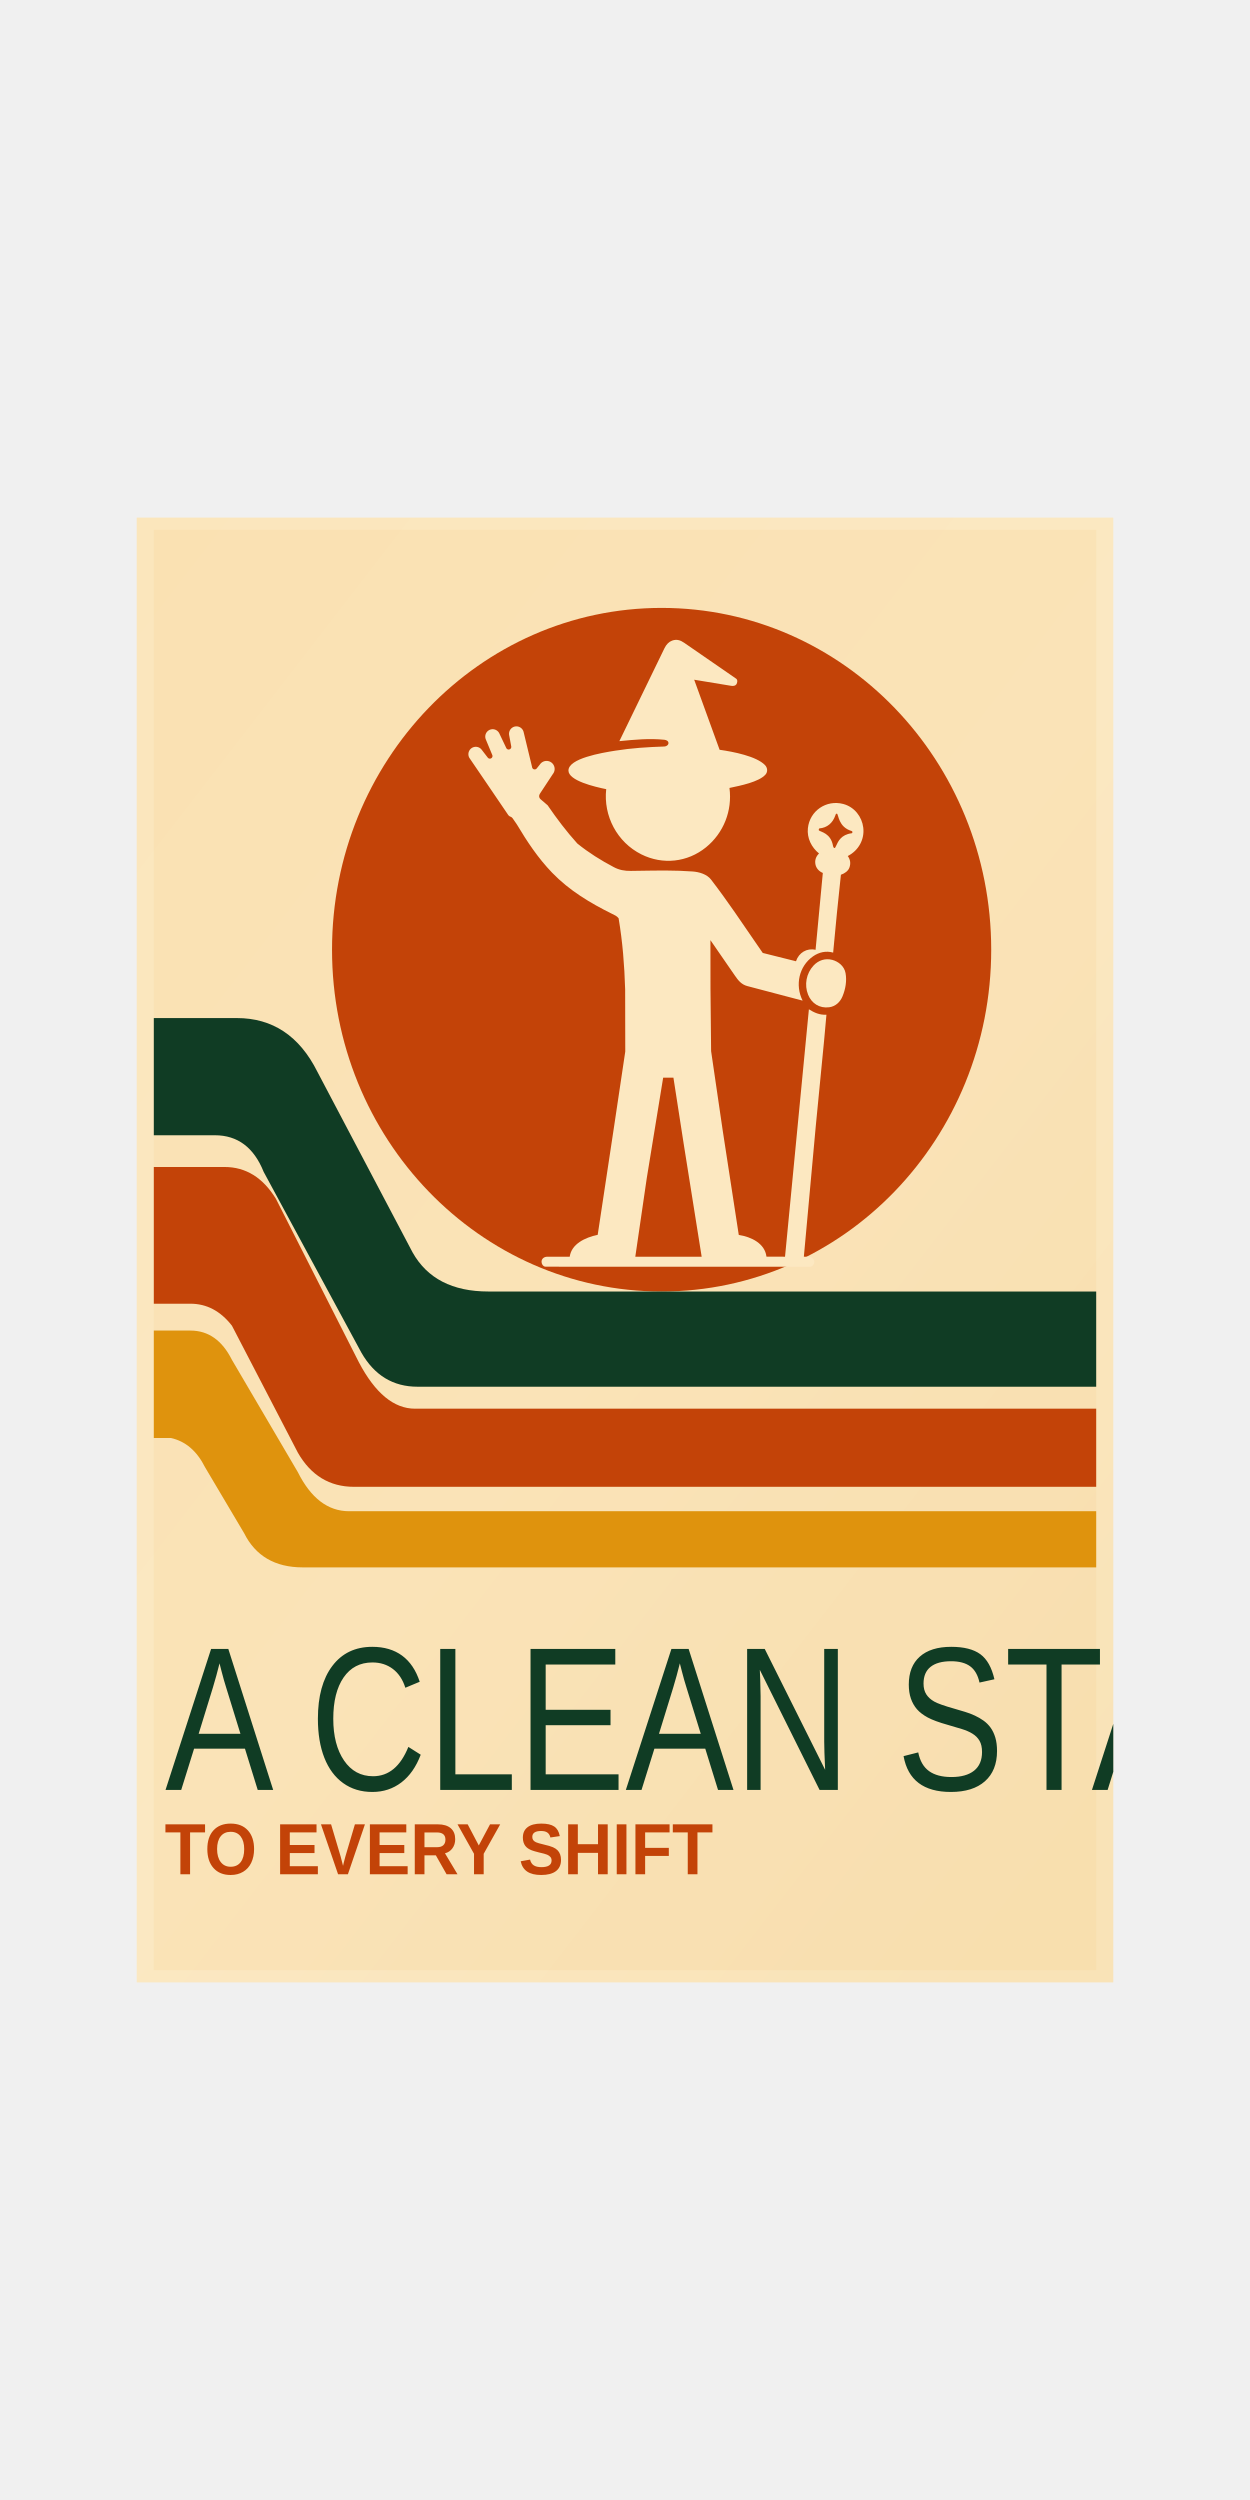
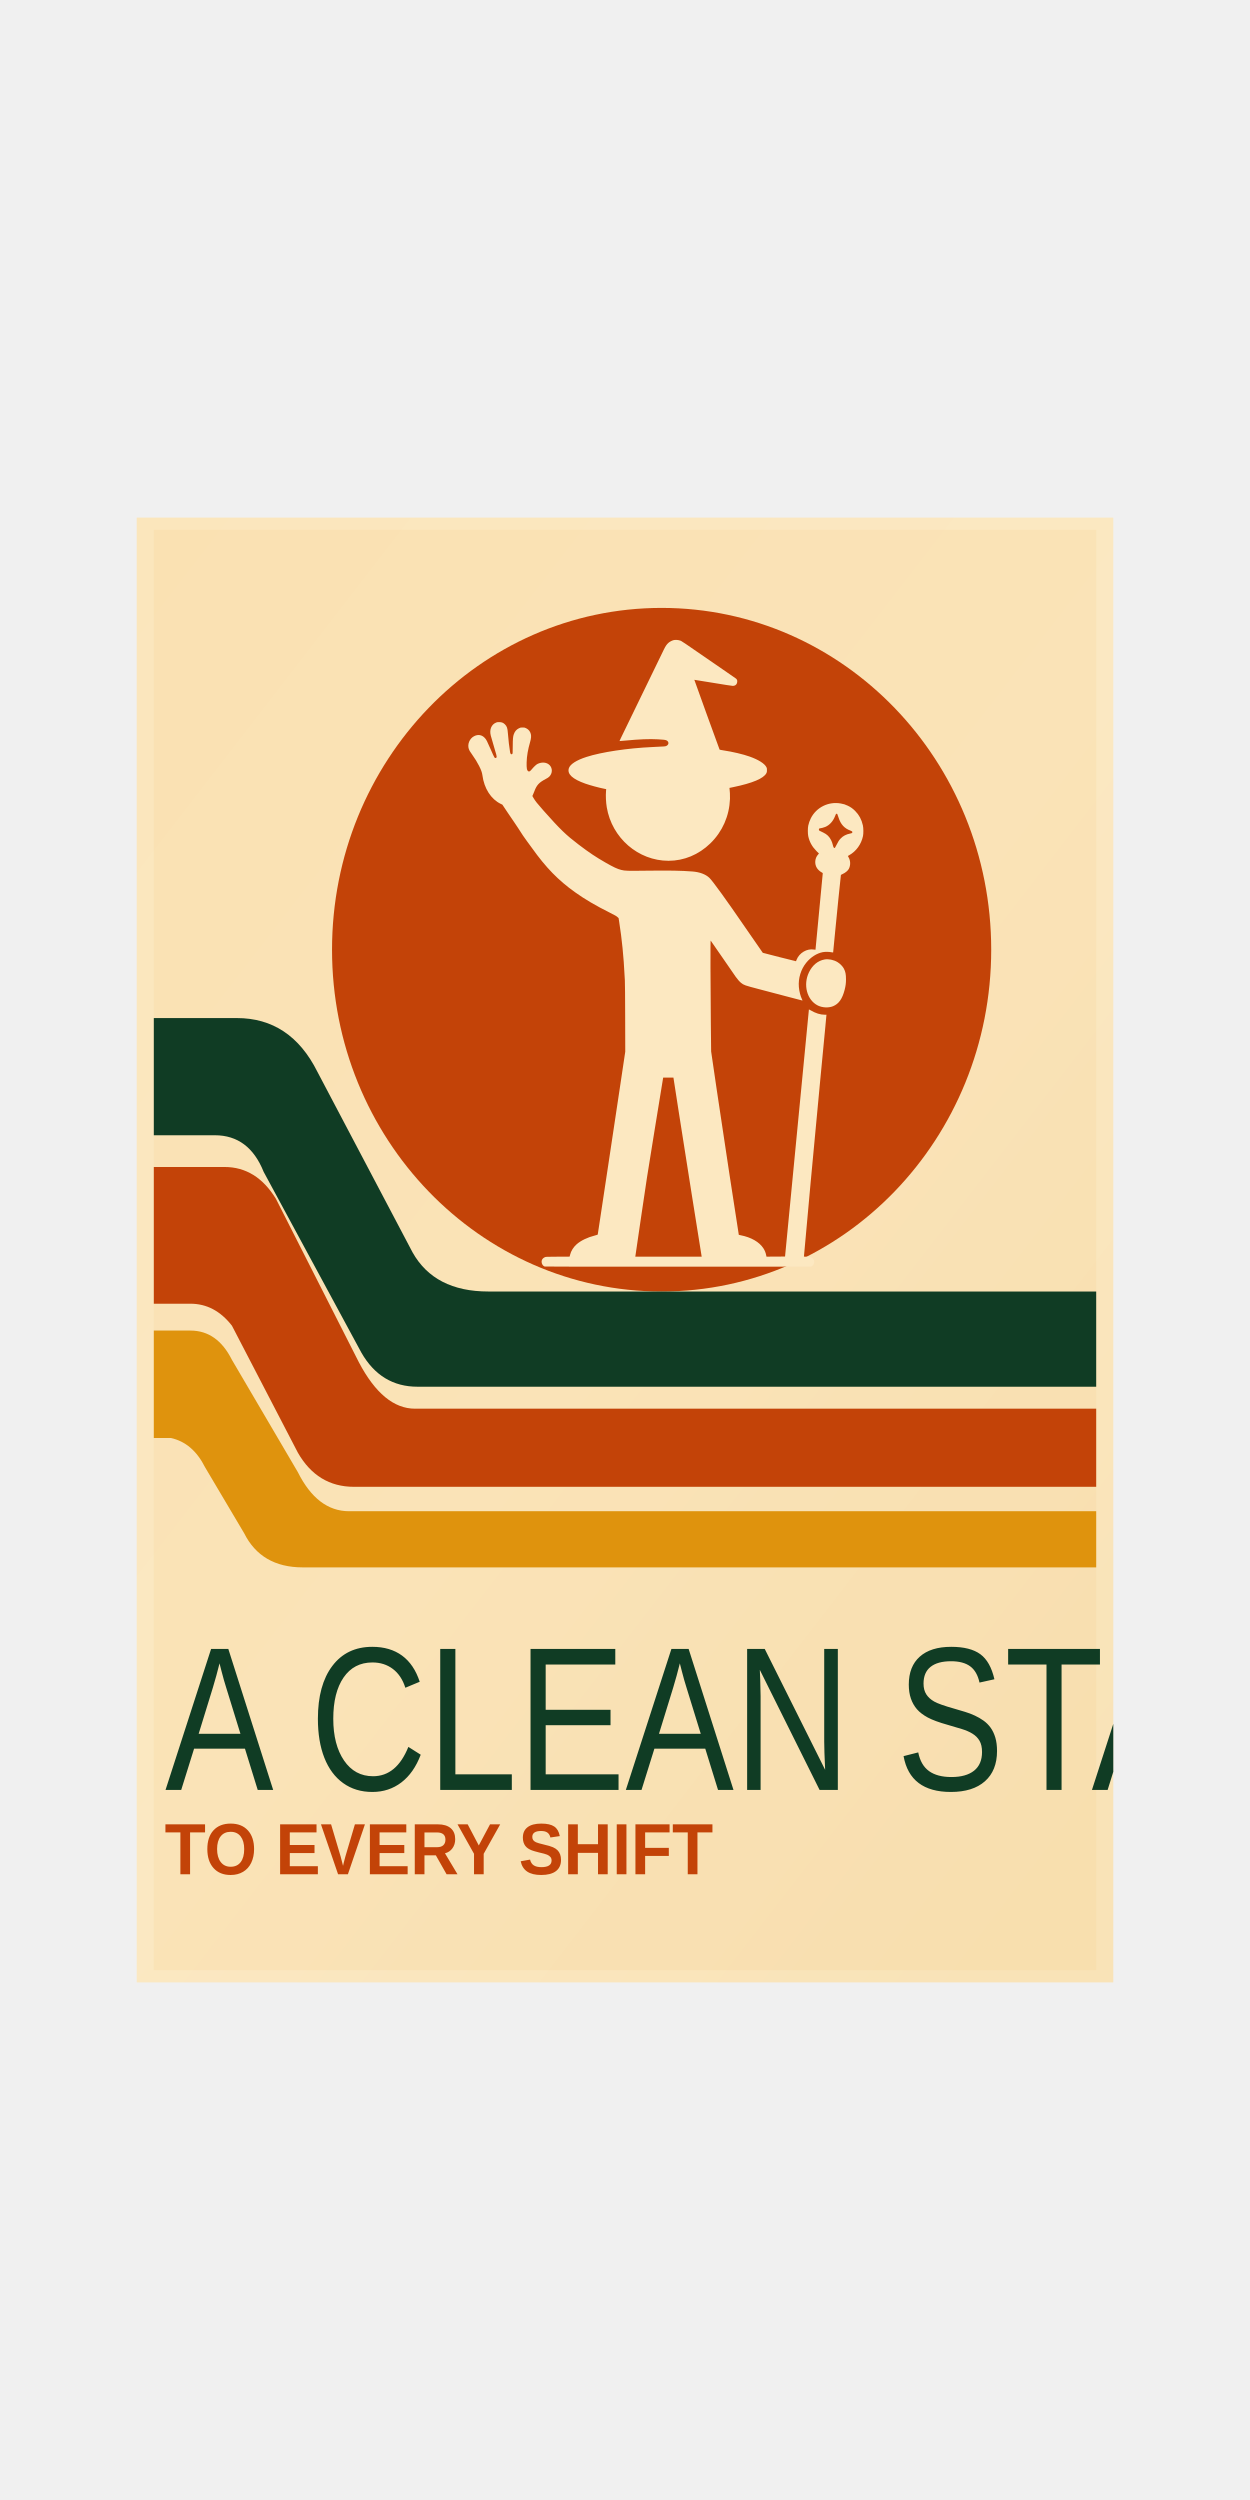
<svg xmlns="http://www.w3.org/2000/svg" width="1024" height="2048" viewBox="0 0 1024 2048">
  <svg width="800" height="1200" viewBox="0 0 400 600" x="112" y="424" overflow="hidden">
    <defs>
      <clipPath id="panel-outline">
        <rect x="0" y="0" width="400" height="600" fill="white" rx="0" />
      </clipPath>
      <linearGradient id="panel-color" x1="0%" x2="87%" y1="0%" y2="100%">
        <stop offset="0%" stop-color="#fbe6bc" />
        <stop offset="55%" stop-color="#fbe8c2" />
        <stop offset="100%" stop-color="#f9e3b7" />
      </linearGradient>
    </defs>
    <g id="sign-artwork" clip-path="url(#panel-outline)">
      <rect x="0" y="0" width="400" height="600" fill="url(#panel-color)" rx="0" />
      <rect x="7" y="5" width="386" height="590" fill="#f5cb8b" opacity=".20" />
      <ellipse cx="215" cy="177" rx="135" ry="140" fill="#c34308" />
      <g id="wizard-greeting" transform="translate(48.56033 9.75096) scale(0.2694003)">
-         <path id="ink-compound-path" d="M777.22 1087.53L805.44 1087.58L841.73 711.42C850.01 716.62 858.21 720.26 868.4 719.67L864.93 758.12L852.19 889.05L834.07 1087.56L842.01 1087.79C846.38 1087.92 849.27 1090.69 849.9 1094.63C850.35 1097.4 847.97 1102.8 843.52 1102.8L441.5 1102.78C436.96 1102.77 434.92 1097.24 435.25 1094.48C435.77 1090.27 439.35 1087.61 444 1087.62L478.07 1087.65C480.73 1068.21 501.36 1058.38 520.63 1054.33L545.76 888.03L562.54 775.61L562.36 680.98C561.26 644.31 558.47 608.8 552.41 572.99C549.54 569.4 546.35 568.23 542.56 566.35C509.48 549.97 477.5 530.88 451.3 503.71C429.91 481.53 413.24 456.37 397.72 430.33L397.71 430.34L397.66 430.33L397.43 429.98L397.44 429.92L397.45 429.92L391.21 420.91L391.15 420.91L390.63 420.26L390.04 419.7L389.37 419.22L388.64 418.84L388.18 418.66L388.16 418.6L387.59 418.39L386.83 418L386.31 417.67L385.64 417.15L385.19 416.72L384.56 415.97L353.72 370.57L325.51 329.16L324.86 327.84L324.39 326.44L324.11 325L324.02 323.53L324.12 322.06L324.41 320.62L324.94 319.11L325.61 317.8L326.44 316.59L327.43 315.5L328.55 314.54L329.78 313.74L331.11 313.11L332.51 312.66L333.83 312.41L334.56 312.34L335.43 312.32L336.77 312.42L337.62 312.56L338.91 312.92L339.72 313.24L340.92 313.84L341.65 314.3L342.71 315.13L343.33 315.73L344.21 316.75L353.5 328.79L354.04 329.36L354.46 329.68L355.15 330.04L355.9 330.27L356.68 330.34L357.46 330.26L358.21 330.03L358.9 329.66L359.5 329.17L360 328.56L360.36 327.87L360.53 327.37L360.63 326.86L360.67 326.34L360.63 325.82L360.45 325.05L350.45 300.96L350.03 299.69L349.75 298.25L349.66 296.78L349.78 295.18L350.05 293.87L350.27 293.16L350.83 291.81L351.57 290.53L352.47 289.37L353.61 288.25L354.79 287.37L355.96 286.71L356.63 286.41L358.15 285.91L359.47 285.65L360.2 285.58L361.8 285.6L362.54 285.68L363.85 285.95L365.36 286.48L366.03 286.8L367.18 287.48L368.44 288.46L369.38 289.42L369.93 290.09L370.66 291.22L371.01 291.87L381.62 314.18L381.88 314.64L382.19 315.06L382.55 315.43L383.18 315.9L383.65 316.14L384.14 316.31L384.65 316.42L385.18 316.46L385.7 316.43L386.46 316.27L387.18 315.95L387.83 315.51L388.2 315.14L388.67 314.51L389 313.8L389.14 313.3L389.23 312.52L389.17 311.74L385.99 294.52L385.83 293.19L385.83 291.72L386.03 290.26L386.45 288.72L387.04 287.37L387.72 286.21L388.23 285.51L389.12 284.51L389.76 283.92L390.83 283.12L392.11 282.38L392.9 282.03L394.17 281.61L395.02 281.42L396.35 281.26L397.22 281.24L398.55 281.34L399.41 281.49L400.7 281.85L401.51 282.16L402.82 282.83L403.92 283.58L404.59 284.14L405.53 285.09L406 285.67L406.87 287L407.46 288.21L407.75 289.03L407.96 289.73L420.58 341.93L420.94 343.66L421.2 344.4L421.45 344.86L421.76 345.28L422.32 345.83L422.75 346.13L423.21 346.37L423.96 346.61L424.74 346.7L425.26 346.68L426.03 346.52L426.75 346.21L427.39 345.76L427.77 345.4L432.58 339.4L433.3 338.42L434.28 337.33L434.97 336.69L436.14 335.81L436.82 335.39L438.26 334.68L439.01 334.4L439.91 334.14L441.48 333.85L442.95 333.77L443.75 333.8L444.68 333.9L445.47 334.04L446.89 334.43L447.64 334.72L448.48 335.11L449.75 335.86L450.5 336.4L451.12 336.92L452.15 337.97L452.65 338.59L453.12 339.25L453.6 340.04L454.24 341.37L454.52 342.12L454.93 343.67L455.08 344.59L455.16 346.06L455.12 346.99L454.92 348.45L454.7 349.35L454.16 350.86L453.5 352.18L453 352.96L452.38 353.81L433.36 382.73L433.38 382.73L433.26 382.98L433.21 383L433.2 382.99L432.49 384.16L432.52 384.2L432.05 385.11L431.8 385.85L431.62 387.01L431.62 387.79L431.73 388.57L432.08 389.69L432.43 390.39L433.12 391.33L433.68 391.89L433.68 391.95L444.51 401.25C458.35 421.46 472.99 440.87 489.64 459.36C506.98 473.37 525.28 484.81 544.88 495.15C553.22 499.67 561.55 501.14 571.09 501.02C576.27 500.96 581.42 500.87 586.56 500.79C612.76 500.37 638.5 499.95 664.92 501.88C674.87 502.61 686.64 506 692.93 514.16C717.97 546.64 740.1 580.05 763.23 613.61L771.59 625.74L822.1 638.38C826.46 625.28 838.67 617.93 851.88 621L862.9 504.11C856.98 501.68 852.95 496.95 851.75 491.42C850.42 485.29 852.15 479.29 857.12 474.51C845.75 465.28 838.6 451.28 840.2 436.08C842.99 409.59 868.33 392.45 893.95 399.24C911.09 403.79 922.44 418.74 924.41 435.23C926.54 453.09 917.36 469.96 900.84 478.39C904.71 483.72 905.7 489.63 903.22 496.26C901.48 500.93 896.34 504.88 890.41 506.84L884.36 564.96L878.62 625.22C868.04 622.27 857.31 624.34 847.84 631.05C826.68 646.02 820.37 674.62 832.19 698.26L748.07 676.1C738.96 673.71 734.11 667.3 729.01 659.9L692.03 606.3L692.11 680.02L693.06 775.04L710.76 896.13L735.11 1054.47C754.36 1057.46 774.87 1067.52 777.22 1087.53ZM685.27 465.16C657.13 487.98 619.48 492.11 586.96 475.84C550.1 457.4 529.08 417.4 533.56 376.72C515.47 373.04 476.29 363.77 476.16 348.5C476.01 329.94 526.74 321.49 547.11 318.24C572.12 314.24 596.59 312.72 621.92 311.88C625.1 311.78 627.83 309.66 628.15 307.44C628.67 303.86 625.54 302 622 301.63C599.19 299.28 576.82 301.45 554.03 303.67L553.58 303.71L622.14 162.44C625.02 156.52 628.98 152.6 633.75 150.88C640.7 148.36 646.31 150.17 652.02 154.11L731.06 208.68C733.92 210.66 732.82 215.28 731.59 217.16C729.95 219.65 726.85 220.13 723.57 219.6L667.33 210.34L705.98 316.85C726.97 319.83 761.81 326.63 774.91 340.03C778.97 344.18 779.44 350.45 775.64 354.67C765.6 365.8 737.75 371.36 720.97 374.88C725.55 409.54 711.98 443.49 685.27 465.16ZM678.7 1087.63L651.49 916.74L635.76 815.33L620.16 815.35L595.26 967.97L577.79 1087.64ZM872.58 708.33C857.74 710.28 845.8 702.33 840.52 689.22C834.52 674.32 837.67 656.85 848.82 644.88C856.24 636.9 866.54 633.48 877.12 636.24C886.36 638.65 895.54 645.64 897.48 656.46C899.6 668.29 897.39 680.73 892.85 691.72C889.3 700.3 882.38 707.03 872.58 708.33ZM906.76 443.8C907.54 443.71 908.18 442.06 907.91 441.57C907.73 441.24 907.35 440.55 906.72 440.37C886.34 434.35 886.89 415.03 884.42 414.02C883.75 413.74 882.74 414.37 882.51 415.02L881.9 416.77C877.92 428.26 869.44 435.45 857.68 436.39C856.83 436.77 856.46 438.94 856.94 439.41C859.5 441.86 875.19 443.32 878.49 463.37C878.68 464.49 879.51 466 880.45 466.23C881.5 466.48 882.24 464.82 883.38 462.3C886.05 456.37 890.86 445.68 906.76 443.8Z" fill="#fce8c1" fill-rule="nonzero" />
+         <path id="ink-compound-path" d="M 635.94 150.16 C 633.24 150.9, 630.01 152.63, 628.04 154.39 C 625.6 156.57, 623.89 159.06, 621.4 164.04 C 619.81 167.25, 566.84 276.32, 555.71 299.32 C 554.6 301.61, 553.74 303.53, 553.8 303.58 C 553.86 303.64, 557.35 303.36, 561.56 302.96 C 584.6 300.78, 598.82 300.22, 612.34 300.95 C 620.89 301.41, 623.66 301.76, 625.31 302.6 C 629.14 304.55, 629.08 308.9, 625.2 310.9 C 623.49 311.78, 623.68 311.77, 604.29 312.65 C 566.09 314.39, 526.66 320.29, 503.59 327.72 C 488.19 332.68, 478.56 338.91, 476.72 345.09 C 474.12 353.85, 482.22 361.35, 501.8 368.31 C 509.02 370.87, 522.64 374.56, 530.74 376.13 L 533.51 376.67 533.29 379.45 C 532.7 387.01, 533.13 396.53, 534.4 404.22 C 542.15 450.88, 582.23 485.63, 628.33 485.63 C 651.86 485.63, 674.2 476.34, 691.82 459.23 C 710.27 441.32, 720.76 417.56, 721.76 391.44 C 721.93 386.96, 721.54 378.11, 721.06 375.69 L 720.89 374.84 726.77 373.62 C 756 367.57, 772.87 360.47, 777.07 352.48 C 777.87 350.96, 777.97 350.47, 777.97 347.81 C 777.97 345.18, 777.87 344.66, 777.11 343.21 C 774.23 337.74, 765.17 332.01, 751.87 327.25 C 741.66 323.59, 725.91 319.88, 711.28 317.68 C 708.46 317.26, 706.06 316.77, 705.95 316.59 C 705.56 315.96, 667.43 210.59, 667.55 210.47 C 667.61 210.41, 680.31 212.45, 695.75 215.02 C 712.19 217.75, 724.7 219.69, 725.91 219.69 C 730.27 219.69, 732.81 217.05, 732.81 212.5 C 732.81 210.85, 732.06 209.46, 730.57 208.37 C 730 207.94, 721.59 202.11, 711.88 195.41 C 643.35 148.13, 648.73 151.75, 645.44 150.65 C 642.66 149.72, 638.35 149.5, 635.94 150.16 M 366.58 275.3 C 359.06 278.09, 355.67 286.11, 358.1 295.41 C 358.8 298.09, 363.75 315.27, 364.69 318.28 C 367.42 327.03, 367.59 328.59, 365.83 329.2 C 363.97 329.86, 363.75 329.51, 358.3 317.03 C 352.22 303.12, 351.32 301.37, 348.95 298.84 C 344.46 294.04, 338.65 293.1, 332.66 296.21 C 325.79 299.77, 322.22 308.46, 324.67 315.63 C 325.51 318.09, 325.9 318.74, 329.56 323.91 C 334.22 330.49, 337.45 335.75, 340.31 341.41 C 343.39 347.5, 344.8 351.46, 345.32 355.47 C 347.94 375.69, 358.44 392.04, 373.38 399.17 L 375.67 400.27 383.56 412.09 C 387.89 418.59, 392.63 425.55, 394.08 427.56 C 395.53 429.57, 398.05 433.35, 399.69 435.95 C 405.25 444.8, 409.28 450.77, 413.28 456.09 C 415.48 459.02, 418.83 463.59, 420.73 466.25 C 441.94 496.03, 460.65 515.24, 486.09 533.38 C 501.48 544.35, 517.06 553.5, 539.84 564.93 C 546.98 568.51, 548.95 569.64, 550.5 571.05 L 552.41 572.78 553.23 578.03 C 555.43 592.01, 557 604.17, 558.42 618.44 C 559.92 633.53, 560.57 642.51, 561.92 667.34 C 562.15 671.56, 562.33 692.15, 562.4 724.84 L 562.53 775.78 554.22 831.41 C 549.65 862, 541.69 914.95, 536.54 949.06 C 531.38 983.18, 525.77 1020.37, 524.06 1031.72 C 522.35 1043.06, 520.87 1052.78, 520.78 1053.3 C 520.62 1054.25, 520.57 1054.27, 516.48 1055.3 C 505.17 1058.14, 494.94 1063.07, 488.51 1068.78 C 483.68 1073.07, 480.03 1078.93, 478.66 1084.59 L 477.97 1087.47 459.84 1087.56 C 443.2 1087.65, 441.62 1087.7, 440.47 1088.22 C 436.99 1089.78, 435.31 1092.09, 435.32 1095.3 C 435.32 1098.43, 437.48 1101.8, 439.94 1102.51 C 440.75 1102.74, 500.85 1102.81, 643.18 1102.75 L 845.26 1102.66 846.58 1101.72 C 849.73 1099.48, 850.75 1095.26, 848.93 1091.95 C 847.18 1088.78, 845.16 1087.94, 838.63 1087.69 C 836.25 1087.6, 834.25 1087.48, 834.19 1087.42 C 833.93 1087.16, 853.18 878.78, 858.88 820.16 C 862.41 783.89, 865.93 747.05, 866.71 738.28 C 867.48 729.52, 868.2 721.75, 868.3 721.02 L 868.48 719.69 866.03 719.69 C 859.09 719.68, 852.14 717.52, 844.28 712.91 C 842.94 712.13, 841.81 711.54, 841.76 711.6 C 841.7 711.69, 810.5 1034.61, 805.98 1082.03 L 805.47 1087.34 791.35 1087.42 L 777.23 1087.51 776.87 1085.71 C 775.99 1081.31, 774.72 1078.13, 772.41 1074.59 C 766.27 1065.17, 753.86 1058.07, 738.18 1055 C 736.58 1054.69, 735.22 1054.38, 735.16 1054.33 C 734.82 1053.97, 708.87 883.3, 701.72 834.38 L 693.1 775.47 692.64 732.03 C 692.03 674.32, 691.9 606.45, 692.4 606.96 C 692.6 607.17, 700.95 619.23, 710.96 633.75 C 720.97 648.27, 729.77 661.03, 730.52 662.1 C 733.18 665.87, 736.37 669.46, 738.72 671.33 C 742.86 674.63, 744.17 675.09, 764.69 680.48 C 774.91 683.16, 794.15 688.23, 807.43 691.74 C 820.72 695.25, 831.73 698.13, 831.89 698.13 C 832.06 698.13, 831.86 697.46, 831.45 696.64 C 828.96 691.7, 827.05 684.33, 826.48 677.47 C 825.39 664.23, 829.58 650.55, 837.81 640.47 C 844.67 632.07, 853.83 626.25, 862.89 624.53 C 866.32 623.88, 872.28 623.93, 875.73 624.64 C 877.62 625.02, 878.53 625.1, 878.61 624.87 C 878.67 624.68, 879.93 611.73, 881.4 596.09 C 883.54 573.43, 890.05 509.03, 890.39 507.26 C 890.43 507.03, 891.55 506.38, 892.87 505.81 C 896.93 504.05, 901 500.71, 902.41 498 C 905.36 492.3, 905.14 485.28, 901.83 479.89 C 901.32 479.05, 900.94 478.34, 901 478.3 C 901.05 478.26, 901.91 477.77, 902.91 477.21 C 913.68 471.14, 921.35 460.55, 923.97 448.13 C 924.8 444.18, 924.73 435.9, 923.82 431.82 C 921.85 422.89, 918.09 415.88, 912.05 409.82 C 908.46 406.23, 905.33 404, 900.81 401.85 C 896.88 399.97, 894.54 399.24, 889.87 398.44 C 871.32 395.27, 853.03 404.41, 844.65 421.03 C 842.88 424.54, 841.54 428.35, 840.73 432.19 C 839.94 435.9, 839.95 444.42, 840.73 448.13 C 842.59 456.89, 846.54 464.05, 853.26 470.84 L 857.03 474.64 855.68 476.13 C 850.67 481.63, 849.95 490.5, 854 496.74 C 855.56 499.14, 858.63 501.96, 860.97 503.14 C 862.16 503.74, 862.81 504.26, 862.81 504.61 C 862.8 505.86, 851.89 620.71, 851.77 620.83 C 851.7 620.91, 850.68 620.8, 849.51 620.6 C 838.79 618.73, 827.13 625.59, 822.96 636.22 L 822.13 638.34 797.08 632.09 C 783.3 628.66, 771.86 625.71, 771.65 625.54 C 771.27 625.25, 761.61 611.29, 744.99 587.03 C 716.94 546.07, 695.33 516.18, 690.43 511.55 C 684.66 506.09, 675.73 502.75, 664.65 501.89 C 647.82 500.57, 629.44 500.25, 595.32 500.68 C 564.74 501.06, 562.5 501, 556.41 499.52 C 550.63 498.11, 544.68 495.33, 532.58 488.39 C 517.42 479.7, 507.83 473.28, 491.72 461.05 C 472.42 446.4, 463.75 438.02, 438.32 409.39 C 428.66 398.51, 425.62 394.67, 422.83 389.81 L 421.3 387.14 422.24 385.05 C 422.77 383.91, 423.74 381.51, 424.42 379.74 C 427.98 370.35, 431.52 366.56, 441.72 361.21 C 444.37 359.82, 445.94 358.77, 447.08 357.61 C 451.91 352.69, 452.17 345.17, 447.69 340.38 C 443.44 335.84, 436.05 335.02, 429.15 338.34 C 427.19 339.28, 423.43 342.81, 420.15 346.79 C 417.92 349.49, 416.53 350.31, 415.33 349.65 C 412.95 348.31, 412.36 345.32, 412.59 335.95 C 412.82 326.6, 414.55 316.46, 417.83 305.16 C 419.39 299.76, 419.74 295.94, 418.93 292.82 C 417.91 288.84, 415.56 285.93, 411.93 284.14 C 409.67 283.02, 409.42 282.97, 406.41 282.97 C 403.39 282.97, 403.14 283.02, 400.88 284.14 C 397.04 286.04, 394.71 288.74, 393.09 293.17 C 391.82 296.64, 391.52 300.18, 391.45 312.25 C 391.39 321.73, 391.34 322.51, 390.8 323.1 C 389.53 324.51, 387.97 323.5, 387.5 320.96 C 386.37 314.89, 384.61 299.77, 384.07 291.54 C 383.57 284.05, 382.53 280.99, 379.48 278.1 C 376.98 275.74, 374.88 274.89, 371.25 274.77 C 368.87 274.69, 367.94 274.8, 366.58 275.3 M 882.91 414.45 C 882.75 414.67, 882.1 416.18, 881.47 417.82 C 878.44 425.61, 873.08 431.5, 866.56 434.17 C 864.24 435.13, 860 436.25, 858.72 436.25 C 857.48 436.25, 856.82 437.04, 856.94 438.4 C 857.02 439.4, 857.2 439.61, 858.44 440.21 C 859.21 440.59, 861.46 441.67, 863.44 442.62 C 869.43 445.51, 872.82 448.81, 875.63 454.51 C 876.66 456.59, 877.44 458.77, 878.01 461.17 C 878.91 464.98, 879.65 466.34, 880.74 466.19 C 881.26 466.12, 881.94 465.03, 883.76 461.41 C 886.46 456.01, 887.45 454.5, 890.08 451.69 C 893.63 447.89, 898.53 445.34, 904.42 444.23 C 907.12 443.72, 907.81 443.27, 907.81 442.02 C 907.81 441.15, 907.08 440.55, 905.16 439.85 C 895.65 436.4, 890.12 430.35, 886.73 419.69 C 885.12 414.62, 884.85 414.06, 883.95 414.06 C 883.54 414.06, 883.07 414.24, 882.91 414.45 M 865.47 635.68 C 855.29 637.58, 847.15 644.29, 841.88 655.1 C 832.62 674.12, 838.77 697.38, 855.23 705.62 C 862.1 709.06, 871.6 709.52, 878.43 706.75 C 887.18 703.19, 892.54 695.61, 896.09 681.76 C 897.59 675.88, 898.15 671.65, 898.15 665.98 C 898.15 658.23, 897.38 654.36, 894.9 649.53 C 893.22 646.26, 889.08 642.02, 885.35 639.75 C 879.46 636.16, 871.54 634.54, 865.47 635.68 M 607.56 892.58 C 596.04 963.26, 594.25 974.77, 586.55 1027.66 C 581.92 1059.45, 578.06 1085.93, 577.96 1086.48 L 577.78 1087.5 628.27 1087.5 L 678.76 1087.5 678.6 1086.8 C 678.13 1084.84, 650.26 908.84, 643.54 865.39 L 635.78 815.32 627.97 815.31 L 620.16 815.31 607.56 892.58" fill="#fce8c1" fill-rule="evenodd" />
      </g>
      <g id="stepped-stripes">
        <path d="M7 205H41Q63 205 74 227L113 301Q122 317 144 317H393V356H115Q100 356 92 342L52 268Q46 253 32 253H7Z" fill="#103c24" />
        <path d="M7 266H36Q49 266 57 279L91 346Q101 365 114 365H393V397H89Q74 397 66 383L39 331Q32 322 22 322H7Z" fill="#c34308" />
        <path d="M7 333H22Q33 333 39 345L66 391Q74 407 87 407H393V430H68Q51 430 44 416L28 389Q23 379 14 377H7Z" fill="#df930d" />
      </g>
      <g id="lettering">
        <text id="headline" fill="#103c24" font-family="Impact, Arial Narrow, Arial, sans-serif" font-weight="400" font-size="100" x="0" y="0" transform="translate(11.66507 521.1605) scale(0.66507 0.83951)">A CLEAN START</text>
        <text id="slogan" fill="#c34308" font-family="Arial Black, Arial, sans-serif" font-weight="700" font-size="100" x="0" y="0" transform="translate(11.44868 555.7027) scale(0.27566 0.2973)">TO EVERY SHIFT</text>
      </g>
    </g>
  </svg>
</svg>
